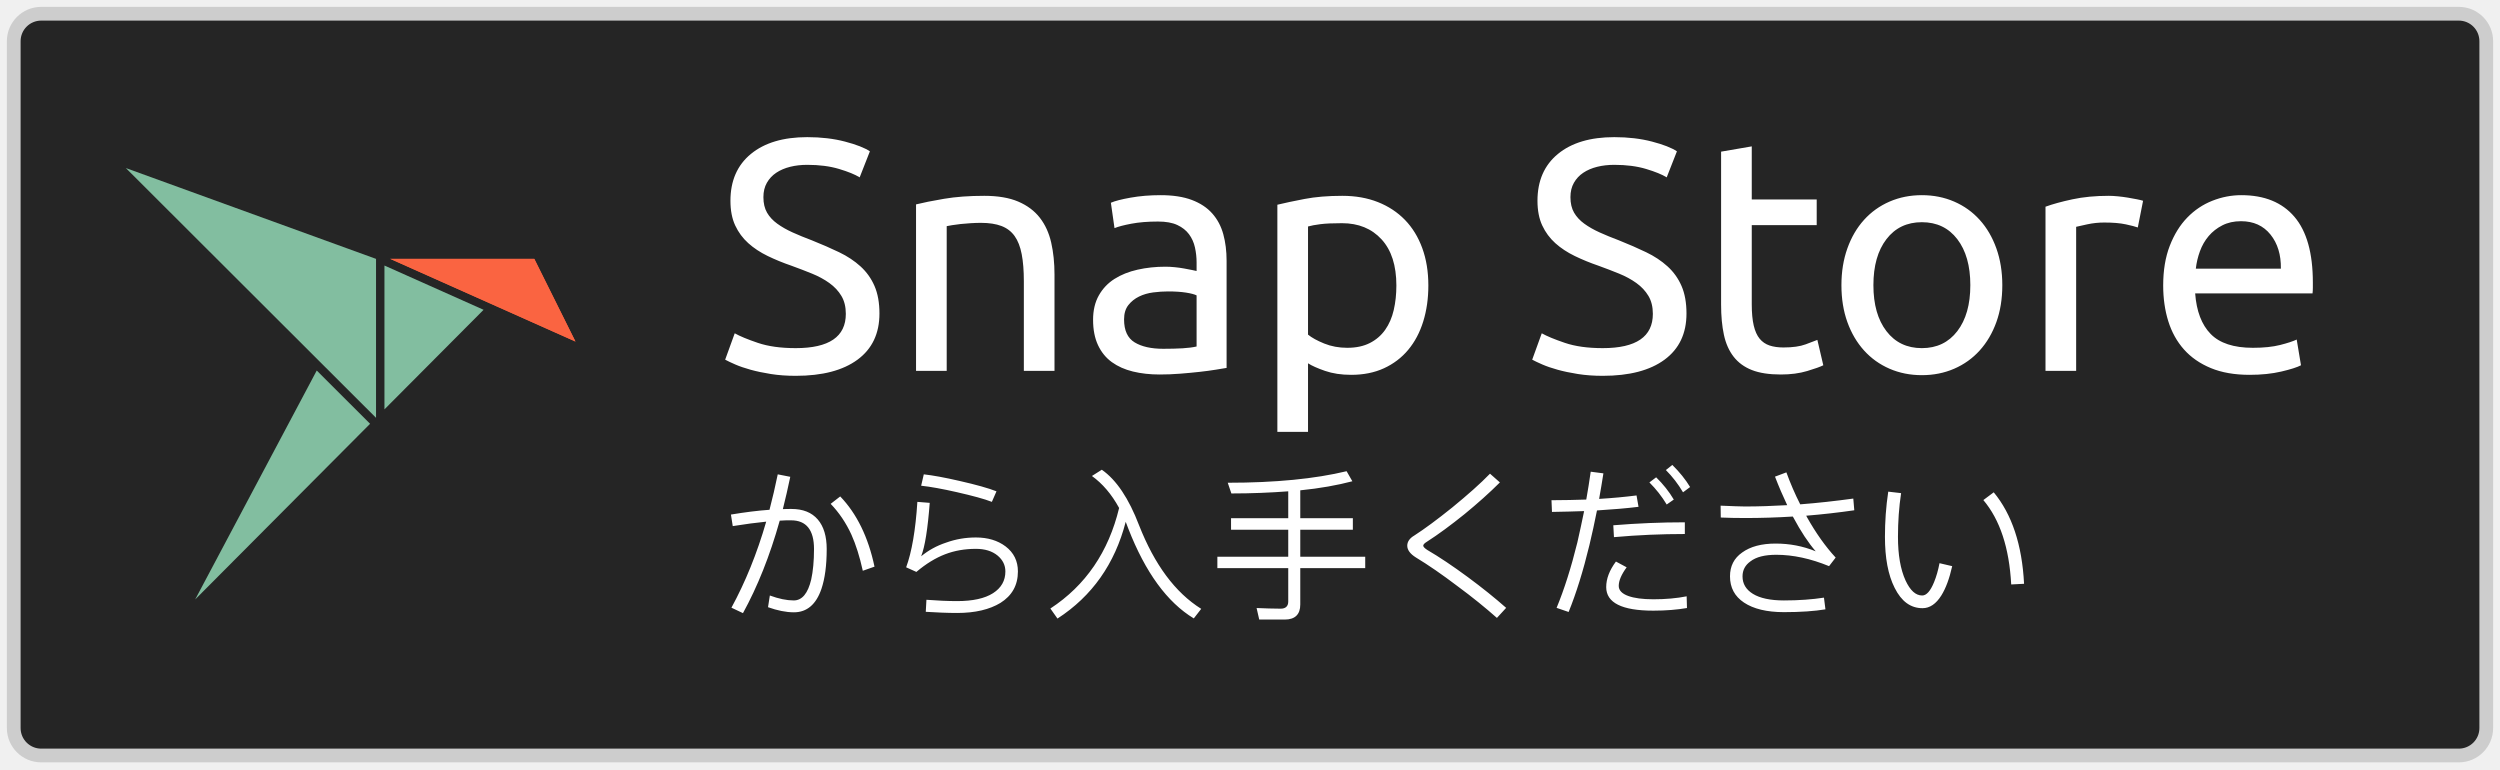
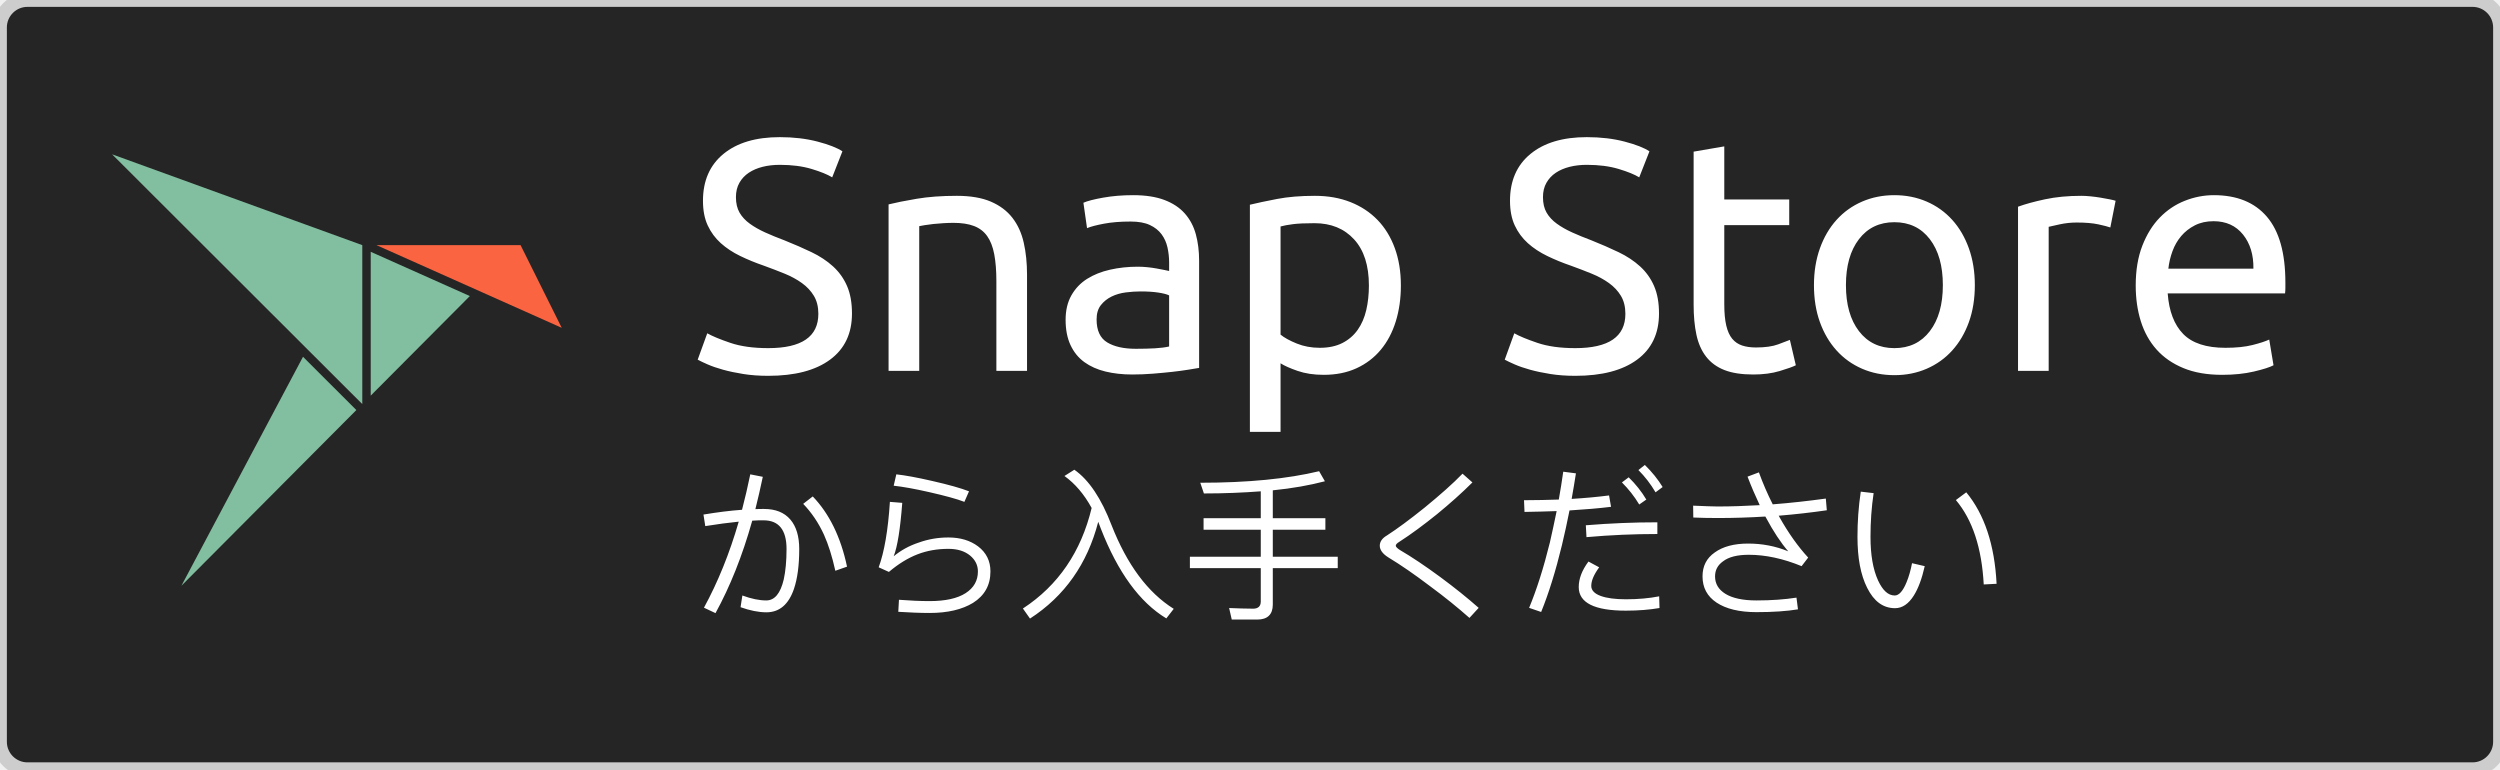
- <svg xmlns="http://www.w3.org/2000/svg" xmlns:xlink="http://www.w3.org/1999/xlink" width="182px" height="56px" viewBox="0 0 182 56" version="1.1">
-   <defs>
-     <polygon id="path-1" points="10.552 0.559 0.061 0.559 13.549 6.58" />
-   </defs>
-   <g id="Other-languages" stroke="none" stroke-width="1" fill="none" fill-rule="evenodd">
-     <g id="JP" transform="translate(-199, -43)">
-       <g id="[JP]-snap-store-black-uneditable" transform="translate(200, 44)">
-         <rect id="Rectangle-path" stroke="#CDCDCD" fill="#252525" x="0" y="0" width="180" height="54" rx="2" />
-         <g id="logo" transform="translate(8, 11)">
-           <g>
-             <polygon id="Fill-2265" fill="#82BEA0" fill-rule="nonzero" points="18.988 17.802 26.205 10.553 18.988 7.331" />
-             <polygon id="Fill-2266" fill="#82BEA0" fill-rule="nonzero" points="5.208 31.641 17.942 18.852 14.059 14.974" />
-             <polygon id="Fill-2267" fill="#82BEA0" fill-rule="nonzero" points="0.16 0.233 18.375 18.417 18.375 6.846" />
-             <g id="Fill-2268" transform="translate(19.34483, 6.285714)" fill="#FA6441" fill-rule="nonzero">
-               <polygon id="path-2" points="10.552 0.559 0.061 0.559 13.549 6.58" />
-             </g>
-             <g id="colour/snappy-accent-Clipped" transform="translate(19.34483, 6.285714)">
-               <mask id="mask-2" fill="white">
-                 <use xlink:href="#path-1" />
-               </mask>
-               <g id="path-2" />
-               <g id="colour/snappy-accent" mask="url(#mask-2)">
-                 <g transform="translate(-19.91379, -9.142857)" id="Rectangle-2">
-                   <g transform="translate(0.343092, 0.497771)">
-                     <rect id="Rectangle-path" fill="#FA6441" fill-rule="nonzero" x="0" y="0" width="101.276" height="34.857" />
-                   </g>
-                 </g>
-               </g>
-             </g>
-           </g>
-         </g>
-         <path d="M55.62,33.532 L56.532,33.712 C56.364,34.516 56.184,35.296 55.992,36.064 C56.208,36.052 56.412,36.052 56.616,36.052 C57.456,36.052 58.092,36.304 58.536,36.82 C58.968,37.324 59.184,38.044 59.184,38.968 C59.184,40.168 59.052,41.128 58.8,41.872 C58.416,43 57.744,43.576 56.796,43.576 C56.22,43.576 55.584,43.444 54.912,43.204 L55.044,42.352 C55.692,42.592 56.28,42.712 56.784,42.712 C57.396,42.712 57.816,42.196 58.056,41.188 C58.188,40.588 58.26,39.844 58.26,38.968 C58.26,37.576 57.696,36.88 56.592,36.88 C56.328,36.88 56.052,36.88 55.764,36.904 C55.044,39.472 54.144,41.716 53.088,43.636 L52.248,43.24 C53.256,41.392 54.108,39.304 54.78,36.976 C54.06,37.048 53.244,37.156 52.344,37.3 L52.212,36.46 C53.22,36.292 54.156,36.172 55.02,36.112 C55.236,35.272 55.44,34.42 55.62,33.532 Z M60.168,35.14 C61.368,36.388 62.208,38.092 62.664,40.252 L61.812,40.552 C61.584,39.52 61.308,38.644 60.984,37.924 C60.588,37.06 60.084,36.316 59.472,35.68 L60.168,35.14 Z M66.252,33.532 C66.9,33.604 67.764,33.76 68.856,34.012 C70.068,34.288 70.968,34.54 71.544,34.768 L71.208,35.536 C70.656,35.32 69.804,35.092 68.652,34.828 C67.596,34.588 66.732,34.432 66.06,34.36 L66.252,33.532 Z M65.784,35.536 L66.684,35.608 C66.54,37.504 66.336,38.8 66.06,39.496 C66.588,39.064 67.188,38.728 67.884,38.5 C68.58,38.248 69.3,38.128 70.044,38.128 C70.908,38.128 71.628,38.344 72.204,38.776 C72.804,39.232 73.104,39.844 73.104,40.6 C73.104,41.608 72.672,42.364 71.832,42.892 C71.04,43.372 69.996,43.624 68.676,43.624 C67.956,43.624 67.188,43.588 66.396,43.54 L66.444,42.664 C67.236,42.724 67.98,42.76 68.676,42.76 C69.816,42.76 70.692,42.568 71.292,42.184 C71.892,41.8 72.192,41.272 72.192,40.6 C72.192,40.144 72,39.76 71.628,39.448 C71.22,39.112 70.692,38.956 70.044,38.956 C69.228,38.956 68.484,39.088 67.8,39.352 C67.116,39.616 66.42,40.036 65.712,40.636 L64.968,40.3 C65.376,39.196 65.652,37.6 65.784,35.536 Z M80.472,35.98 C79.92,34.972 79.26,34.204 78.492,33.652 L79.212,33.196 C80.28,33.94 81.18,35.296 81.924,37.24 C83.052,40.108 84.552,42.136 86.448,43.324 L85.908,44.02 C83.964,42.844 82.38,40.66 81.144,37.492 C81.072,37.3 81.012,37.132 80.952,36.988 C80.16,40.048 78.504,42.4 75.984,44.032 L75.468,43.3 C78.036,41.62 79.704,39.172 80.472,35.98 Z M97.032,33.304 L97.452,34.036 C96.36,34.324 95.1,34.552 93.66,34.696 L93.66,36.724 L97.488,36.724 L97.488,37.564 L93.66,37.564 L93.66,39.532 L98.388,39.532 L98.388,40.36 L93.66,40.36 L93.66,43.012 C93.66,43.732 93.276,44.104 92.532,44.104 L90.672,44.104 L90.48,43.264 C91.092,43.288 91.68,43.312 92.232,43.312 C92.592,43.312 92.784,43.132 92.784,42.796 L92.784,40.36 L87.624,40.36 L87.624,39.532 L92.784,39.532 L92.784,37.564 L88.62,37.564 L88.62,36.724 L92.784,36.724 L92.784,34.768 C91.512,34.864 90.132,34.924 88.644,34.924 L88.38,34.144 C91.86,34.144 94.74,33.856 97.032,33.304 Z M107.472,33.484 L108.192,34.12 C107.424,34.888 106.56,35.656 105.624,36.424 C104.628,37.228 103.716,37.9 102.876,38.44 C102.696,38.548 102.612,38.644 102.612,38.728 C102.612,38.8 102.708,38.908 102.912,39.04 C103.776,39.544 104.76,40.204 105.852,41.008 C106.908,41.788 107.832,42.532 108.648,43.252 L107.976,43.984 C107.136,43.24 106.176,42.46 105.084,41.656 C103.992,40.828 102.984,40.132 102.072,39.58 C101.652,39.316 101.448,39.028 101.448,38.728 C101.448,38.44 101.616,38.188 101.964,37.984 C102.708,37.504 103.62,36.832 104.724,35.944 C105.852,35.02 106.776,34.204 107.472,33.484 Z M120.744,32.848 C121.272,33.364 121.704,33.904 122.04,34.456 L121.524,34.84 C121.164,34.228 120.744,33.688 120.276,33.22 L120.744,32.848 Z M119.568,33.748 C120.072,34.24 120.504,34.78 120.852,35.368 L120.336,35.728 C119.976,35.128 119.556,34.6 119.076,34.12 L119.568,33.748 Z M121.656,37.024 L121.656,37.876 C119.964,37.876 118.248,37.948 116.496,38.104 L116.448,37.24 C118.2,37.096 119.928,37.024 121.656,37.024 Z M118.14,35.068 L118.284,35.896 C117.42,36.004 116.412,36.088 115.26,36.16 C115.092,37.024 114.9,37.876 114.708,38.692 C114.252,40.576 113.748,42.196 113.196,43.552 L112.32,43.252 C112.872,41.92 113.376,40.336 113.832,38.488 C114,37.744 114.168,36.976 114.324,36.208 C113.592,36.232 112.812,36.256 111.984,36.268 L111.948,35.416 C112.836,35.416 113.676,35.392 114.48,35.368 C114.6,34.696 114.708,34.024 114.804,33.34 L115.728,33.46 C115.632,34.084 115.524,34.708 115.416,35.32 C116.4,35.26 117.3,35.176 118.14,35.068 Z M116.64,39.88 L117.42,40.3 C117.036,40.828 116.844,41.272 116.844,41.656 C116.844,41.968 117.072,42.22 117.54,42.388 C117.972,42.544 118.572,42.628 119.364,42.628 C120.252,42.628 121.068,42.556 121.788,42.412 L121.812,43.264 C121.116,43.384 120.3,43.456 119.364,43.456 C117.072,43.456 115.932,42.88 115.932,41.74 C115.932,41.14 116.16,40.528 116.64,39.88 Z M133.92,35.296 L133.992,36.148 C132.828,36.316 131.664,36.448 130.488,36.544 C130.512,36.568 130.524,36.604 130.548,36.652 C131.196,37.804 131.892,38.788 132.636,39.592 L132.156,40.216 C130.812,39.664 129.528,39.388 128.316,39.388 C127.476,39.388 126.852,39.544 126.432,39.868 C126.048,40.144 125.856,40.504 125.856,40.96 C125.856,41.5 126.108,41.92 126.612,42.232 C127.116,42.544 127.872,42.712 128.868,42.712 C129.96,42.712 130.932,42.64 131.784,42.508 L131.892,43.36 C131.1,43.492 130.092,43.564 128.868,43.564 C127.62,43.564 126.648,43.324 125.964,42.868 C125.28,42.412 124.944,41.776 124.944,40.96 C124.944,40.216 125.232,39.64 125.832,39.22 C126.432,38.788 127.236,38.572 128.268,38.572 C129.276,38.572 130.248,38.752 131.184,39.136 C130.644,38.512 130.104,37.696 129.552,36.664 C129.54,36.64 129.528,36.616 129.516,36.604 C128.364,36.676 127.2,36.712 126.048,36.712 C125.4,36.712 124.8,36.7 124.272,36.676 L124.26,35.812 C125.136,35.848 125.724,35.872 126.036,35.872 C127.032,35.872 128.052,35.836 129.108,35.776 C128.796,35.116 128.496,34.42 128.22,33.7 L129.048,33.388 C129.336,34.18 129.672,34.96 130.056,35.716 C131.304,35.62 132.6,35.476 133.92,35.296 Z M144.144,34.84 C145.464,36.436 146.208,38.656 146.352,41.5 L145.416,41.548 C145.272,38.884 144.6,36.844 143.388,35.404 L144.144,34.84 Z M136.464,34.792 L137.4,34.9 C137.244,35.932 137.172,37 137.172,38.08 C137.172,39.388 137.352,40.444 137.724,41.26 C138.06,41.98 138.456,42.352 138.936,42.352 C139.248,42.352 139.536,42.028 139.8,41.38 C139.968,40.972 140.1,40.504 140.196,40 L141.12,40.216 C140.916,41.128 140.652,41.836 140.328,42.352 C139.944,42.964 139.488,43.276 138.96,43.276 C138.096,43.276 137.424,42.784 136.932,41.8 C136.452,40.852 136.224,39.616 136.224,38.08 C136.224,37 136.296,35.908 136.464,34.792 Z" id="から入手ください" fill="#FFFFFF" />
-         <path d="M56.928,24.344 C59.36,24.344 60.576,23.512 60.576,21.848 C60.576,21.336 60.468,20.9 60.252,20.54 C60.036,20.18 59.744,19.868 59.376,19.604 C59.008,19.34 58.588,19.112 58.116,18.92 C57.644,18.728 57.144,18.536 56.616,18.344 C56.008,18.136 55.432,17.9 54.888,17.636 C54.344,17.372 53.872,17.06 53.472,16.7 C53.072,16.34 52.756,15.912 52.524,15.416 C52.292,14.92 52.176,14.32 52.176,13.616 C52.176,12.16 52.672,11.024 53.664,10.208 C54.656,9.392 56.024,8.984 57.768,8.984 C58.776,8.984 59.692,9.092 60.516,9.308 C61.34,9.524 61.944,9.76 62.328,10.016 L61.584,11.912 C61.248,11.704 60.748,11.5 60.084,11.3 C59.42,11.1 58.648,11 57.768,11 C57.32,11 56.904,11.048 56.52,11.144 C56.136,11.24 55.8,11.384 55.512,11.576 C55.224,11.768 54.996,12.012 54.828,12.308 C54.66,12.604 54.576,12.952 54.576,13.352 C54.576,13.8 54.664,14.176 54.84,14.48 C55.016,14.784 55.264,15.052 55.584,15.284 C55.904,15.516 56.276,15.728 56.7,15.92 C57.124,16.112 57.592,16.304 58.104,16.496 C58.824,16.784 59.484,17.072 60.084,17.36 C60.684,17.648 61.204,17.992 61.644,18.392 C62.084,18.792 62.424,19.268 62.664,19.82 C62.904,20.372 63.024,21.04 63.024,21.824 C63.024,23.28 62.492,24.4 61.428,25.184 C60.364,25.968 58.864,26.36 56.928,26.36 C56.272,26.36 55.668,26.316 55.116,26.228 C54.564,26.14 54.072,26.036 53.64,25.916 C53.208,25.796 52.836,25.668 52.524,25.532 C52.212,25.396 51.968,25.28 51.792,25.184 L52.488,23.264 C52.856,23.472 53.416,23.704 54.168,23.96 C54.92,24.216 55.84,24.344 56.928,24.344 Z M65.688,13.88 C66.2,13.752 66.88,13.616 67.728,13.472 C68.576,13.328 69.552,13.256 70.656,13.256 C71.648,13.256 72.472,13.396 73.128,13.676 C73.784,13.956 74.308,14.348 74.7,14.852 C75.092,15.356 75.368,15.96 75.528,16.664 C75.688,17.368 75.768,18.144 75.768,18.992 L75.768,26 L73.536,26 L73.536,19.472 C73.536,18.704 73.484,18.048 73.38,17.504 C73.276,16.96 73.104,16.52 72.864,16.184 C72.624,15.848 72.304,15.604 71.904,15.452 C71.504,15.3 71.008,15.224 70.416,15.224 C70.176,15.224 69.928,15.232 69.672,15.248 C69.416,15.264 69.172,15.284 68.94,15.308 C68.708,15.332 68.5,15.36 68.316,15.392 C68.132,15.424 68,15.448 67.92,15.464 L67.92,26 L65.688,26 L65.688,13.88 Z M83.688,24.392 C84.216,24.392 84.684,24.38 85.092,24.356 C85.5,24.332 85.84,24.288 86.112,24.224 L86.112,20.504 C85.952,20.424 85.692,20.356 85.332,20.3 C84.972,20.244 84.536,20.216 84.024,20.216 C83.688,20.216 83.332,20.24 82.956,20.288 C82.58,20.336 82.236,20.436 81.924,20.588 C81.612,20.74 81.352,20.948 81.144,21.212 C80.936,21.476 80.832,21.824 80.832,22.256 C80.832,23.056 81.088,23.612 81.6,23.924 C82.112,24.236 82.808,24.392 83.688,24.392 Z M83.496,13.208 C84.392,13.208 85.148,13.324 85.764,13.556 C86.38,13.788 86.876,14.116 87.252,14.54 C87.628,14.964 87.896,15.468 88.056,16.052 C88.216,16.636 88.296,17.28 88.296,17.984 L88.296,25.784 C88.104,25.816 87.836,25.86 87.492,25.916 C87.148,25.972 86.76,26.024 86.328,26.072 C85.896,26.12 85.428,26.164 84.924,26.204 C84.42,26.244 83.92,26.264 83.424,26.264 C82.72,26.264 82.072,26.192 81.48,26.048 C80.888,25.904 80.376,25.676 79.944,25.364 C79.512,25.052 79.176,24.64 78.936,24.128 C78.696,23.616 78.576,23 78.576,22.28 C78.576,21.592 78.716,21 78.996,20.504 C79.276,20.008 79.656,19.608 80.136,19.304 C80.616,19 81.176,18.776 81.816,18.632 C82.456,18.488 83.128,18.416 83.832,18.416 C84.056,18.416 84.288,18.428 84.528,18.452 C84.768,18.476 84.996,18.508 85.212,18.548 C85.428,18.588 85.616,18.624 85.776,18.656 C85.936,18.688 86.048,18.712 86.112,18.728 L86.112,18.104 C86.112,17.736 86.072,17.372 85.992,17.012 C85.912,16.652 85.768,16.332 85.56,16.052 C85.352,15.772 85.068,15.548 84.708,15.38 C84.348,15.212 83.88,15.128 83.304,15.128 C82.568,15.128 81.924,15.18 81.372,15.284 C80.82,15.388 80.408,15.496 80.136,15.608 L79.872,13.76 C80.16,13.632 80.64,13.508 81.312,13.388 C81.984,13.268 82.712,13.208 83.496,13.208 Z M100.656,19.784 C100.656,18.328 100.296,17.208 99.576,16.424 C98.856,15.64 97.896,15.248 96.696,15.248 C96.024,15.248 95.5,15.272 95.124,15.32 C94.748,15.368 94.448,15.424 94.224,15.488 L94.224,23.36 C94.496,23.584 94.888,23.8 95.4,24.008 C95.912,24.216 96.472,24.32 97.08,24.32 C97.72,24.32 98.268,24.204 98.724,23.972 C99.18,23.74 99.552,23.42 99.84,23.012 C100.128,22.604 100.336,22.124 100.464,21.572 C100.592,21.02 100.656,20.424 100.656,19.784 Z M102.984,19.784 C102.984,20.728 102.86,21.6 102.612,22.4 C102.364,23.2 102,23.888 101.52,24.464 C101.04,25.04 100.452,25.488 99.756,25.808 C99.06,26.128 98.264,26.288 97.368,26.288 C96.648,26.288 96.012,26.192 95.46,26 C94.908,25.808 94.496,25.624 94.224,25.448 L94.224,30.44 L91.992,30.44 L91.992,13.904 C92.52,13.776 93.18,13.636 93.972,13.484 C94.764,13.332 95.68,13.256 96.72,13.256 C97.68,13.256 98.544,13.408 99.312,13.712 C100.08,14.016 100.736,14.448 101.28,15.008 C101.824,15.568 102.244,16.252 102.54,17.06 C102.836,17.868 102.984,18.776 102.984,19.784 Z M115.68,24.344 C118.112,24.344 119.328,23.512 119.328,21.848 C119.328,21.336 119.22,20.9 119.004,20.54 C118.788,20.18 118.496,19.868 118.128,19.604 C117.76,19.34 117.34,19.112 116.868,18.92 C116.396,18.728 115.896,18.536 115.368,18.344 C114.76,18.136 114.184,17.9 113.64,17.636 C113.096,17.372 112.624,17.06 112.224,16.7 C111.824,16.34 111.508,15.912 111.276,15.416 C111.044,14.92 110.928,14.32 110.928,13.616 C110.928,12.16 111.424,11.024 112.416,10.208 C113.408,9.392 114.776,8.984 116.52,8.984 C117.528,8.984 118.444,9.092 119.268,9.308 C120.092,9.524 120.696,9.76 121.08,10.016 L120.336,11.912 C120,11.704 119.5,11.5 118.836,11.3 C118.172,11.1 117.4,11 116.52,11 C116.072,11 115.656,11.048 115.272,11.144 C114.888,11.24 114.552,11.384 114.264,11.576 C113.976,11.768 113.748,12.012 113.58,12.308 C113.412,12.604 113.328,12.952 113.328,13.352 C113.328,13.8 113.416,14.176 113.592,14.48 C113.768,14.784 114.016,15.052 114.336,15.284 C114.656,15.516 115.028,15.728 115.452,15.92 C115.876,16.112 116.344,16.304 116.856,16.496 C117.576,16.784 118.236,17.072 118.836,17.36 C119.436,17.648 119.956,17.992 120.396,18.392 C120.836,18.792 121.176,19.268 121.416,19.82 C121.656,20.372 121.776,21.04 121.776,21.824 C121.776,23.28 121.244,24.4 120.18,25.184 C119.116,25.968 117.616,26.36 115.68,26.36 C115.024,26.36 114.42,26.316 113.868,26.228 C113.316,26.14 112.824,26.036 112.392,25.916 C111.96,25.796 111.588,25.668 111.276,25.532 C110.964,25.396 110.72,25.28 110.544,25.184 L111.24,23.264 C111.608,23.472 112.168,23.704 112.92,23.96 C113.672,24.216 114.592,24.344 115.68,24.344 Z M126.528,13.52 L131.256,13.52 L131.256,15.392 L126.528,15.392 L126.528,21.152 C126.528,21.776 126.576,22.292 126.672,22.7 C126.768,23.108 126.912,23.428 127.104,23.66 C127.296,23.892 127.536,24.056 127.824,24.152 C128.112,24.248 128.448,24.296 128.832,24.296 C129.504,24.296 130.044,24.22 130.452,24.068 C130.86,23.916 131.144,23.808 131.304,23.744 L131.736,25.592 C131.512,25.704 131.12,25.844 130.56,26.012 C130,26.18 129.36,26.264 128.64,26.264 C127.792,26.264 127.092,26.156 126.54,25.94 C125.988,25.724 125.544,25.4 125.208,24.968 C124.872,24.536 124.636,24.004 124.5,23.372 C124.364,22.74 124.296,22.008 124.296,21.176 L124.296,10.04 L126.528,9.656 L126.528,13.52 Z M144.768,19.76 C144.768,20.752 144.624,21.648 144.336,22.448 C144.048,23.248 143.644,23.936 143.124,24.512 C142.604,25.088 141.984,25.532 141.264,25.844 C140.544,26.156 139.76,26.312 138.912,26.312 C138.064,26.312 137.28,26.156 136.56,25.844 C135.84,25.532 135.22,25.088 134.7,24.512 C134.18,23.936 133.776,23.248 133.488,22.448 C133.2,21.648 133.056,20.752 133.056,19.76 C133.056,18.784 133.2,17.892 133.488,17.084 C133.776,16.276 134.18,15.584 134.7,15.008 C135.22,14.432 135.84,13.988 136.56,13.676 C137.28,13.364 138.064,13.208 138.912,13.208 C139.76,13.208 140.544,13.364 141.264,13.676 C141.984,13.988 142.604,14.432 143.124,15.008 C143.644,15.584 144.048,16.276 144.336,17.084 C144.624,17.892 144.768,18.784 144.768,19.76 Z M142.44,19.76 C142.44,18.352 142.124,17.236 141.492,16.412 C140.86,15.588 140,15.176 138.912,15.176 C137.824,15.176 136.964,15.588 136.332,16.412 C135.7,17.236 135.384,18.352 135.384,19.76 C135.384,21.168 135.7,22.284 136.332,23.108 C136.964,23.932 137.824,24.344 138.912,24.344 C140,24.344 140.86,23.932 141.492,23.108 C142.124,22.284 142.44,21.168 142.44,19.76 Z M152.52,13.256 C152.712,13.256 152.932,13.268 153.18,13.292 C153.428,13.316 153.672,13.348 153.912,13.388 C154.152,13.428 154.372,13.468 154.572,13.508 C154.772,13.548 154.92,13.584 155.016,13.616 L154.632,15.56 C154.456,15.496 154.164,15.42 153.756,15.332 C153.348,15.244 152.824,15.2 152.184,15.2 C151.768,15.2 151.356,15.244 150.948,15.332 C150.54,15.42 150.272,15.48 150.144,15.512 L150.144,26 L147.912,26 L147.912,14.048 C148.44,13.856 149.096,13.676 149.88,13.508 C150.664,13.34 151.544,13.256 152.52,13.256 Z M156.48,19.784 C156.48,18.68 156.64,17.716 156.96,16.892 C157.28,16.068 157.704,15.384 158.232,14.84 C158.76,14.296 159.368,13.888 160.056,13.616 C160.744,13.344 161.448,13.208 162.168,13.208 C163.848,13.208 165.136,13.732 166.032,14.78 C166.928,15.828 167.376,17.424 167.376,19.568 L167.376,19.94 C167.376,20.092 167.368,20.232 167.352,20.36 L158.808,20.36 C158.904,21.656 159.28,22.64 159.936,23.312 C160.592,23.984 161.616,24.32 163.008,24.32 C163.792,24.32 164.452,24.252 164.988,24.116 C165.524,23.98 165.928,23.848 166.2,23.72 L166.512,25.592 C166.24,25.736 165.764,25.888 165.084,26.048 C164.404,26.208 163.632,26.288 162.768,26.288 C161.68,26.288 160.74,26.124 159.948,25.796 C159.156,25.468 158.504,25.016 157.992,24.44 C157.48,23.864 157.1,23.18 156.852,22.388 C156.604,21.596 156.48,20.728 156.48,19.784 Z M165.048,18.56 C165.064,17.552 164.812,16.724 164.292,16.076 C163.772,15.428 163.056,15.104 162.144,15.104 C161.632,15.104 161.18,15.204 160.788,15.404 C160.396,15.604 160.064,15.864 159.792,16.184 C159.52,16.504 159.308,16.872 159.156,17.288 C159.004,17.704 158.904,18.128 158.856,18.56 L165.048,18.56 Z" id="Snap-Store" fill="#FFFFFF" />
-       </g>
+ <svg xmlns="http://www.w3.org/2000/svg" width="182px" height="56px" viewBox="0 0 182 56" version="1.1">
+   <g id="[JP]-snap-store-black-uneditable" stroke="none" stroke-width="1" fill="none" fill-rule="evenodd">
+     <rect id="Rectangle-path" stroke="#CDCDCD" fill="#252525" x="0" y="0" width="182" height="56" rx="2" />
+     <g id="logo" transform="translate(8, 11)" fill-rule="nonzero">
+       <path d="M18.988,17.802 L18.988,7.331 L26.205,10.553 L18.988,17.802 Z M5.208,31.641 L14.059,14.974 L17.942,18.852 L5.208,31.641 Z M0.16,0.233 L18.375,6.846 L18.375,18.417 L0.16,0.233 Z" id="body" fill="#82BEA0" />
+       <polygon id="head" fill="#FA6441" points="29.897 6.845 19.406 6.845 32.894 12.866" />
    </g>
+     <path d="M54.62,34.532 L55.532,34.712 C55.364,35.516 55.184,36.296 54.992,37.064 C55.208,37.052 55.412,37.052 55.616,37.052 C56.456,37.052 57.092,37.304 57.536,37.82 C57.968,38.324 58.184,39.044 58.184,39.968 C58.184,41.168 58.052,42.128 57.8,42.872 C57.416,44 56.744,44.576 55.796,44.576 C55.22,44.576 54.584,44.444 53.912,44.204 L54.044,43.352 C54.692,43.592 55.28,43.712 55.784,43.712 C56.396,43.712 56.816,43.196 57.056,42.188 C57.188,41.588 57.26,40.844 57.26,39.968 C57.26,38.576 56.696,37.88 55.592,37.88 C55.328,37.88 55.052,37.88 54.764,37.904 C54.044,40.472 53.144,42.716 52.088,44.636 L51.248,44.24 C52.256,42.392 53.108,40.304 53.78,37.976 C53.06,38.048 52.244,38.156 51.344,38.3 L51.212,37.46 C52.22,37.292 53.156,37.172 54.02,37.112 C54.236,36.272 54.44,35.42 54.62,34.532 Z M59.168,36.14 C60.368,37.388 61.208,39.092 61.664,41.252 L60.812,41.552 C60.584,40.52 60.308,39.644 59.984,38.924 C59.588,38.06 59.084,37.316 58.472,36.68 L59.168,36.14 Z M65.252,34.532 C65.9,34.604 66.764,34.76 67.856,35.012 C69.068,35.288 69.968,35.54 70.544,35.768 L70.208,36.536 C69.656,36.32 68.804,36.092 67.652,35.828 C66.596,35.588 65.732,35.432 65.06,35.36 L65.252,34.532 Z M64.784,36.536 L65.684,36.608 C65.54,38.504 65.336,39.8 65.06,40.496 C65.588,40.064 66.188,39.728 66.884,39.5 C67.58,39.248 68.3,39.128 69.044,39.128 C69.908,39.128 70.628,39.344 71.204,39.776 C71.804,40.232 72.104,40.844 72.104,41.6 C72.104,42.608 71.672,43.364 70.832,43.892 C70.04,44.372 68.996,44.624 67.676,44.624 C66.956,44.624 66.188,44.588 65.396,44.54 L65.444,43.664 C66.236,43.724 66.98,43.76 67.676,43.76 C68.816,43.76 69.692,43.568 70.292,43.184 C70.892,42.8 71.192,42.272 71.192,41.6 C71.192,41.144 71,40.76 70.628,40.448 C70.22,40.112 69.692,39.956 69.044,39.956 C68.228,39.956 67.484,40.088 66.8,40.352 C66.116,40.616 65.42,41.036 64.712,41.636 L63.968,41.3 C64.376,40.196 64.652,38.6 64.784,36.536 Z M79.472,36.98 C78.92,35.972 78.26,35.204 77.492,34.652 L78.212,34.196 C79.28,34.94 80.18,36.296 80.924,38.24 C82.052,41.108 83.552,43.136 85.448,44.324 L84.908,45.02 C82.964,43.844 81.38,41.66 80.144,38.492 C80.072,38.3 80.012,38.132 79.952,37.988 C79.16,41.048 77.504,43.4 74.984,45.032 L74.468,44.3 C77.036,42.62 78.704,40.172 79.472,36.98 Z M96.032,34.304 L96.452,35.036 C95.36,35.324 94.1,35.552 92.66,35.696 L92.66,37.724 L96.488,37.724 L96.488,38.564 L92.66,38.564 L92.66,40.532 L97.388,40.532 L97.388,41.36 L92.66,41.36 L92.66,44.012 C92.66,44.732 92.276,45.104 91.532,45.104 L89.672,45.104 L89.48,44.264 C90.092,44.288 90.68,44.312 91.232,44.312 C91.592,44.312 91.784,44.132 91.784,43.796 L91.784,41.36 L86.624,41.36 L86.624,40.532 L91.784,40.532 L91.784,38.564 L87.62,38.564 L87.62,37.724 L91.784,37.724 L91.784,35.768 C90.512,35.864 89.132,35.924 87.644,35.924 L87.38,35.144 C90.86,35.144 93.74,34.856 96.032,34.304 Z M106.472,34.484 L107.192,35.12 C106.424,35.888 105.56,36.656 104.624,37.424 C103.628,38.228 102.716,38.9 101.876,39.44 C101.696,39.548 101.612,39.644 101.612,39.728 C101.612,39.8 101.708,39.908 101.912,40.04 C102.776,40.544 103.76,41.204 104.852,42.008 C105.908,42.788 106.832,43.532 107.648,44.252 L106.976,44.984 C106.136,44.24 105.176,43.46 104.084,42.656 C102.992,41.828 101.984,41.132 101.072,40.58 C100.652,40.316 100.448,40.028 100.448,39.728 C100.448,39.44 100.616,39.188 100.964,38.984 C101.708,38.504 102.62,37.832 103.724,36.944 C104.852,36.02 105.776,35.204 106.472,34.484 Z M119.744,33.848 C120.272,34.364 120.704,34.904 121.04,35.456 L120.524,35.84 C120.164,35.228 119.744,34.688 119.276,34.22 L119.744,33.848 Z M118.568,34.748 C119.072,35.24 119.504,35.78 119.852,36.368 L119.336,36.728 C118.976,36.128 118.556,35.6 118.076,35.12 L118.568,34.748 Z M120.656,38.024 L120.656,38.876 C118.964,38.876 117.248,38.948 115.496,39.104 L115.448,38.24 C117.2,38.096 118.928,38.024 120.656,38.024 Z M117.14,36.068 L117.284,36.896 C116.42,37.004 115.412,37.088 114.26,37.16 C114.092,38.024 113.9,38.876 113.708,39.692 C113.252,41.576 112.748,43.196 112.196,44.552 L111.32,44.252 C111.872,42.92 112.376,41.336 112.832,39.488 C113,38.744 113.168,37.976 113.324,37.208 C112.592,37.232 111.812,37.256 110.984,37.268 L110.948,36.416 C111.836,36.416 112.676,36.392 113.48,36.368 C113.6,35.696 113.708,35.024 113.804,34.34 L114.728,34.46 C114.632,35.084 114.524,35.708 114.416,36.32 C115.4,36.26 116.3,36.176 117.14,36.068 Z M115.64,40.88 L116.42,41.3 C116.036,41.828 115.844,42.272 115.844,42.656 C115.844,42.968 116.072,43.22 116.54,43.388 C116.972,43.544 117.572,43.628 118.364,43.628 C119.252,43.628 120.068,43.556 120.788,43.412 L120.812,44.264 C120.116,44.384 119.3,44.456 118.364,44.456 C116.072,44.456 114.932,43.88 114.932,42.74 C114.932,42.14 115.16,41.528 115.64,40.88 Z M132.92,36.296 L132.992,37.148 C131.828,37.316 130.664,37.448 129.488,37.544 C129.512,37.568 129.524,37.604 129.548,37.652 C130.196,38.804 130.892,39.788 131.636,40.592 L131.156,41.216 C129.812,40.664 128.528,40.388 127.316,40.388 C126.476,40.388 125.852,40.544 125.432,40.868 C125.048,41.144 124.856,41.504 124.856,41.96 C124.856,42.5 125.108,42.92 125.612,43.232 C126.116,43.544 126.872,43.712 127.868,43.712 C128.96,43.712 129.932,43.64 130.784,43.508 L130.892,44.36 C130.1,44.492 129.092,44.564 127.868,44.564 C126.62,44.564 125.648,44.324 124.964,43.868 C124.28,43.412 123.944,42.776 123.944,41.96 C123.944,41.216 124.232,40.64 124.832,40.22 C125.432,39.788 126.236,39.572 127.268,39.572 C128.276,39.572 129.248,39.752 130.184,40.136 C129.644,39.512 129.104,38.696 128.552,37.664 C128.54,37.64 128.528,37.616 128.516,37.604 C127.364,37.676 126.2,37.712 125.048,37.712 C124.4,37.712 123.8,37.7 123.272,37.676 L123.26,36.812 C124.136,36.848 124.724,36.872 125.036,36.872 C126.032,36.872 127.052,36.836 128.108,36.776 C127.796,36.116 127.496,35.42 127.22,34.7 L128.048,34.388 C128.336,35.18 128.672,35.96 129.056,36.716 C130.304,36.62 131.6,36.476 132.92,36.296 Z M143.144,35.84 C144.464,37.436 145.208,39.656 145.352,42.5 L144.416,42.548 C144.272,39.884 143.6,37.844 142.388,36.404 L143.144,35.84 Z M135.464,35.792 L136.4,35.9 C136.244,36.932 136.172,38 136.172,39.08 C136.172,40.388 136.352,41.444 136.724,42.26 C137.06,42.98 137.456,43.352 137.936,43.352 C138.248,43.352 138.536,43.028 138.8,42.38 C138.968,41.972 139.1,41.504 139.196,41 L140.12,41.216 C139.916,42.128 139.652,42.836 139.328,43.352 C138.944,43.964 138.488,44.276 137.96,44.276 C137.096,44.276 136.424,43.784 135.932,42.8 C135.452,41.852 135.224,40.616 135.224,39.08 C135.224,38 135.296,36.908 135.464,35.792 Z" id="から入手ください" fill="#FFFFFF" />
+     <path d="M55.928,25.344 C58.36,25.344 59.576,24.512 59.576,22.848 C59.576,22.336 59.468,21.9 59.252,21.54 C59.036,21.18 58.744,20.868 58.376,20.604 C58.008,20.34 57.588,20.112 57.116,19.92 C56.644,19.728 56.144,19.536 55.616,19.344 C55.008,19.136 54.432,18.9 53.888,18.636 C53.344,18.372 52.872,18.06 52.472,17.7 C52.072,17.34 51.756,16.912 51.524,16.416 C51.292,15.92 51.176,15.32 51.176,14.616 C51.176,13.16 51.672,12.024 52.664,11.208 C53.656,10.392 55.024,9.984 56.768,9.984 C57.776,9.984 58.692,10.092 59.516,10.308 C60.34,10.524 60.944,10.76 61.328,11.016 L60.584,12.912 C60.248,12.704 59.748,12.5 59.084,12.3 C58.42,12.1 57.648,12 56.768,12 C56.32,12 55.904,12.048 55.52,12.144 C55.136,12.24 54.8,12.384 54.512,12.576 C54.224,12.768 53.996,13.012 53.828,13.308 C53.66,13.604 53.576,13.952 53.576,14.352 C53.576,14.8 53.664,15.176 53.84,15.48 C54.016,15.784 54.264,16.052 54.584,16.284 C54.904,16.516 55.276,16.728 55.7,16.92 C56.124,17.112 56.592,17.304 57.104,17.496 C57.824,17.784 58.484,18.072 59.084,18.36 C59.684,18.648 60.204,18.992 60.644,19.392 C61.084,19.792 61.424,20.268 61.664,20.82 C61.904,21.372 62.024,22.04 62.024,22.824 C62.024,24.28 61.492,25.4 60.428,26.184 C59.364,26.968 57.864,27.36 55.928,27.36 C55.272,27.36 54.668,27.316 54.116,27.228 C53.564,27.14 53.072,27.036 52.64,26.916 C52.208,26.796 51.836,26.668 51.524,26.532 C51.212,26.396 50.968,26.28 50.792,26.184 L51.488,24.264 C51.856,24.472 52.416,24.704 53.168,24.96 C53.92,25.216 54.84,25.344 55.928,25.344 Z M64.688,14.88 C65.2,14.752 65.88,14.616 66.728,14.472 C67.576,14.328 68.552,14.256 69.656,14.256 C70.648,14.256 71.472,14.396 72.128,14.676 C72.784,14.956 73.308,15.348 73.7,15.852 C74.092,16.356 74.368,16.96 74.528,17.664 C74.688,18.368 74.768,19.144 74.768,19.992 L74.768,27 L72.536,27 L72.536,20.472 C72.536,19.704 72.484,19.048 72.38,18.504 C72.276,17.96 72.104,17.52 71.864,17.184 C71.624,16.848 71.304,16.604 70.904,16.452 C70.504,16.3 70.008,16.224 69.416,16.224 C69.176,16.224 68.928,16.232 68.672,16.248 C68.416,16.264 68.172,16.284 67.94,16.308 C67.708,16.332 67.5,16.36 67.316,16.392 C67.132,16.424 67,16.448 66.92,16.464 L66.92,27 L64.688,27 L64.688,14.88 Z M82.688,25.392 C83.216,25.392 83.684,25.38 84.092,25.356 C84.5,25.332 84.84,25.288 85.112,25.224 L85.112,21.504 C84.952,21.424 84.692,21.356 84.332,21.3 C83.972,21.244 83.536,21.216 83.024,21.216 C82.688,21.216 82.332,21.24 81.956,21.288 C81.58,21.336 81.236,21.436 80.924,21.588 C80.612,21.74 80.352,21.948 80.144,22.212 C79.936,22.476 79.832,22.824 79.832,23.256 C79.832,24.056 80.088,24.612 80.6,24.924 C81.112,25.236 81.808,25.392 82.688,25.392 Z M82.496,14.208 C83.392,14.208 84.148,14.324 84.764,14.556 C85.38,14.788 85.876,15.116 86.252,15.54 C86.628,15.964 86.896,16.468 87.056,17.052 C87.216,17.636 87.296,18.28 87.296,18.984 L87.296,26.784 C87.104,26.816 86.836,26.86 86.492,26.916 C86.148,26.972 85.76,27.024 85.328,27.072 C84.896,27.12 84.428,27.164 83.924,27.204 C83.42,27.244 82.92,27.264 82.424,27.264 C81.72,27.264 81.072,27.192 80.48,27.048 C79.888,26.904 79.376,26.676 78.944,26.364 C78.512,26.052 78.176,25.64 77.936,25.128 C77.696,24.616 77.576,24 77.576,23.28 C77.576,22.592 77.716,22 77.996,21.504 C78.276,21.008 78.656,20.608 79.136,20.304 C79.616,20 80.176,19.776 80.816,19.632 C81.456,19.488 82.128,19.416 82.832,19.416 C83.056,19.416 83.288,19.428 83.528,19.452 C83.768,19.476 83.996,19.508 84.212,19.548 C84.428,19.588 84.616,19.624 84.776,19.656 C84.936,19.688 85.048,19.712 85.112,19.728 L85.112,19.104 C85.112,18.736 85.072,18.372 84.992,18.012 C84.912,17.652 84.768,17.332 84.56,17.052 C84.352,16.772 84.068,16.548 83.708,16.38 C83.348,16.212 82.88,16.128 82.304,16.128 C81.568,16.128 80.924,16.18 80.372,16.284 C79.82,16.388 79.408,16.496 79.136,16.608 L78.872,14.76 C79.16,14.632 79.64,14.508 80.312,14.388 C80.984,14.268 81.712,14.208 82.496,14.208 Z M99.656,20.784 C99.656,19.328 99.296,18.208 98.576,17.424 C97.856,16.64 96.896,16.248 95.696,16.248 C95.024,16.248 94.5,16.272 94.124,16.32 C93.748,16.368 93.448,16.424 93.224,16.488 L93.224,24.36 C93.496,24.584 93.888,24.8 94.4,25.008 C94.912,25.216 95.472,25.32 96.08,25.32 C96.72,25.32 97.268,25.204 97.724,24.972 C98.18,24.74 98.552,24.42 98.84,24.012 C99.128,23.604 99.336,23.124 99.464,22.572 C99.592,22.02 99.656,21.424 99.656,20.784 Z M101.984,20.784 C101.984,21.728 101.86,22.6 101.612,23.4 C101.364,24.2 101,24.888 100.52,25.464 C100.04,26.04 99.452,26.488 98.756,26.808 C98.06,27.128 97.264,27.288 96.368,27.288 C95.648,27.288 95.012,27.192 94.46,27 C93.908,26.808 93.496,26.624 93.224,26.448 L93.224,31.44 L90.992,31.44 L90.992,14.904 C91.52,14.776 92.18,14.636 92.972,14.484 C93.764,14.332 94.68,14.256 95.72,14.256 C96.68,14.256 97.544,14.408 98.312,14.712 C99.08,15.016 99.736,15.448 100.28,16.008 C100.824,16.568 101.244,17.252 101.54,18.06 C101.836,18.868 101.984,19.776 101.984,20.784 Z M114.68,25.344 C117.112,25.344 118.328,24.512 118.328,22.848 C118.328,22.336 118.22,21.9 118.004,21.54 C117.788,21.18 117.496,20.868 117.128,20.604 C116.76,20.34 116.34,20.112 115.868,19.92 C115.396,19.728 114.896,19.536 114.368,19.344 C113.76,19.136 113.184,18.9 112.64,18.636 C112.096,18.372 111.624,18.06 111.224,17.7 C110.824,17.34 110.508,16.912 110.276,16.416 C110.044,15.92 109.928,15.32 109.928,14.616 C109.928,13.16 110.424,12.024 111.416,11.208 C112.408,10.392 113.776,9.984 115.52,9.984 C116.528,9.984 117.444,10.092 118.268,10.308 C119.092,10.524 119.696,10.76 120.08,11.016 L119.336,12.912 C119,12.704 118.5,12.5 117.836,12.3 C117.172,12.1 116.4,12 115.52,12 C115.072,12 114.656,12.048 114.272,12.144 C113.888,12.24 113.552,12.384 113.264,12.576 C112.976,12.768 112.748,13.012 112.58,13.308 C112.412,13.604 112.328,13.952 112.328,14.352 C112.328,14.8 112.416,15.176 112.592,15.48 C112.768,15.784 113.016,16.052 113.336,16.284 C113.656,16.516 114.028,16.728 114.452,16.92 C114.876,17.112 115.344,17.304 115.856,17.496 C116.576,17.784 117.236,18.072 117.836,18.36 C118.436,18.648 118.956,18.992 119.396,19.392 C119.836,19.792 120.176,20.268 120.416,20.82 C120.656,21.372 120.776,22.04 120.776,22.824 C120.776,24.28 120.244,25.4 119.18,26.184 C118.116,26.968 116.616,27.36 114.68,27.36 C114.024,27.36 113.42,27.316 112.868,27.228 C112.316,27.14 111.824,27.036 111.392,26.916 C110.96,26.796 110.588,26.668 110.276,26.532 C109.964,26.396 109.72,26.28 109.544,26.184 L110.24,24.264 C110.608,24.472 111.168,24.704 111.92,24.96 C112.672,25.216 113.592,25.344 114.68,25.344 Z M125.528,14.52 L130.256,14.52 L130.256,16.392 L125.528,16.392 L125.528,22.152 C125.528,22.776 125.576,23.292 125.672,23.7 C125.768,24.108 125.912,24.428 126.104,24.66 C126.296,24.892 126.536,25.056 126.824,25.152 C127.112,25.248 127.448,25.296 127.832,25.296 C128.504,25.296 129.044,25.22 129.452,25.068 C129.86,24.916 130.144,24.808 130.304,24.744 L130.736,26.592 C130.512,26.704 130.12,26.844 129.56,27.012 C129,27.18 128.36,27.264 127.64,27.264 C126.792,27.264 126.092,27.156 125.54,26.94 C124.988,26.724 124.544,26.4 124.208,25.968 C123.872,25.536 123.636,25.004 123.5,24.372 C123.364,23.74 123.296,23.008 123.296,22.176 L123.296,11.04 L125.528,10.656 L125.528,14.52 Z M143.768,20.76 C143.768,21.752 143.624,22.648 143.336,23.448 C143.048,24.248 142.644,24.936 142.124,25.512 C141.604,26.088 140.984,26.532 140.264,26.844 C139.544,27.156 138.76,27.312 137.912,27.312 C137.064,27.312 136.28,27.156 135.56,26.844 C134.84,26.532 134.22,26.088 133.7,25.512 C133.18,24.936 132.776,24.248 132.488,23.448 C132.2,22.648 132.056,21.752 132.056,20.76 C132.056,19.784 132.2,18.892 132.488,18.084 C132.776,17.276 133.18,16.584 133.7,16.008 C134.22,15.432 134.84,14.988 135.56,14.676 C136.28,14.364 137.064,14.208 137.912,14.208 C138.76,14.208 139.544,14.364 140.264,14.676 C140.984,14.988 141.604,15.432 142.124,16.008 C142.644,16.584 143.048,17.276 143.336,18.084 C143.624,18.892 143.768,19.784 143.768,20.76 Z M141.44,20.76 C141.44,19.352 141.124,18.236 140.492,17.412 C139.86,16.588 139,16.176 137.912,16.176 C136.824,16.176 135.964,16.588 135.332,17.412 C134.7,18.236 134.384,19.352 134.384,20.76 C134.384,22.168 134.7,23.284 135.332,24.108 C135.964,24.932 136.824,25.344 137.912,25.344 C139,25.344 139.86,24.932 140.492,24.108 C141.124,23.284 141.44,22.168 141.44,20.76 Z M151.52,14.256 C151.712,14.256 151.932,14.268 152.18,14.292 C152.428,14.316 152.672,14.348 152.912,14.388 C153.152,14.428 153.372,14.468 153.572,14.508 C153.772,14.548 153.92,14.584 154.016,14.616 L153.632,16.56 C153.456,16.496 153.164,16.42 152.756,16.332 C152.348,16.244 151.824,16.2 151.184,16.2 C150.768,16.2 150.356,16.244 149.948,16.332 C149.54,16.42 149.272,16.48 149.144,16.512 L149.144,27 L146.912,27 L146.912,15.048 C147.44,14.856 148.096,14.676 148.88,14.508 C149.664,14.34 150.544,14.256 151.52,14.256 Z M155.48,20.784 C155.48,19.68 155.64,18.716 155.96,17.892 C156.28,17.068 156.704,16.384 157.232,15.84 C157.76,15.296 158.368,14.888 159.056,14.616 C159.744,14.344 160.448,14.208 161.168,14.208 C162.848,14.208 164.136,14.732 165.032,15.78 C165.928,16.828 166.376,18.424 166.376,20.568 L166.376,20.94 C166.376,21.092 166.368,21.232 166.352,21.36 L157.808,21.36 C157.904,22.656 158.28,23.64 158.936,24.312 C159.592,24.984 160.616,25.32 162.008,25.32 C162.792,25.32 163.452,25.252 163.988,25.116 C164.524,24.98 164.928,24.848 165.2,24.72 L165.512,26.592 C165.24,26.736 164.764,26.888 164.084,27.048 C163.404,27.208 162.632,27.288 161.768,27.288 C160.68,27.288 159.74,27.124 158.948,26.796 C158.156,26.468 157.504,26.016 156.992,25.44 C156.48,24.864 156.1,24.18 155.852,23.388 C155.604,22.596 155.48,21.728 155.48,20.784 Z M164.048,19.56 C164.064,18.552 163.812,17.724 163.292,17.076 C162.772,16.428 162.056,16.104 161.144,16.104 C160.632,16.104 160.18,16.204 159.788,16.404 C159.396,16.604 159.064,16.864 158.792,17.184 C158.52,17.504 158.308,17.872 158.156,18.288 C158.004,18.704 157.904,19.128 157.856,19.56 L164.048,19.56 Z" id="Snap-Store" fill="#FFFFFF" />
  </g>
</svg>
